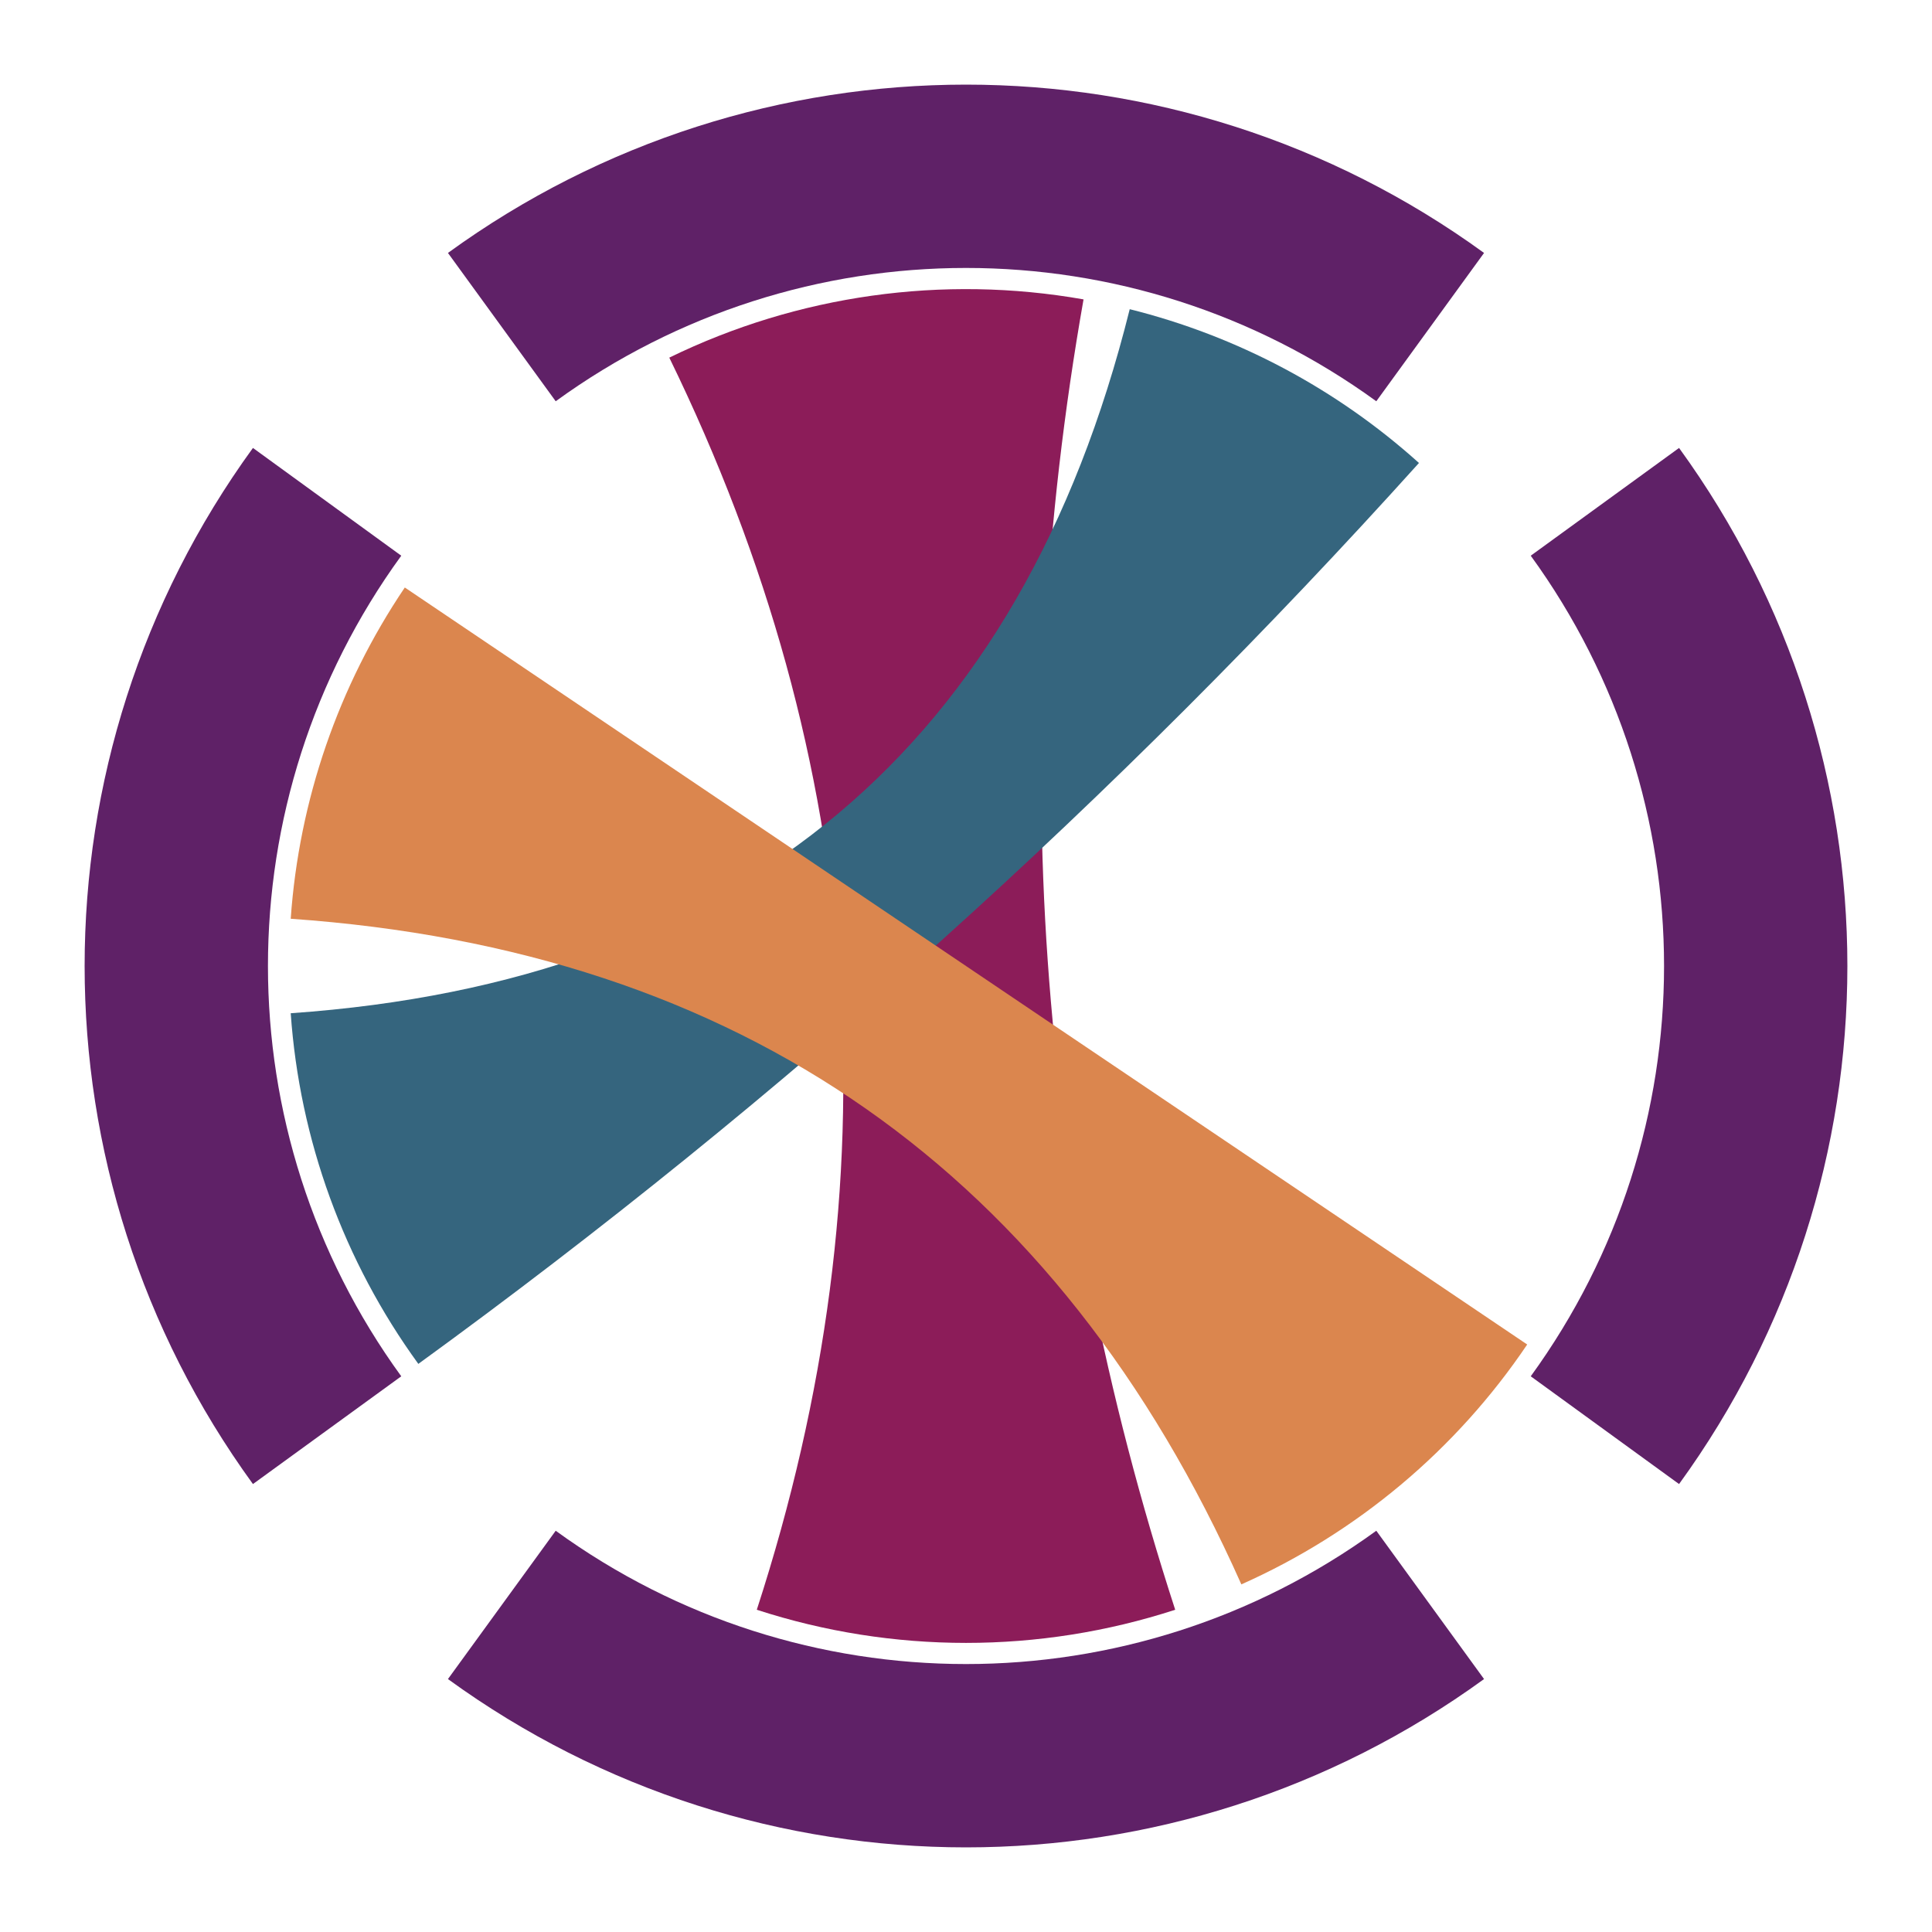
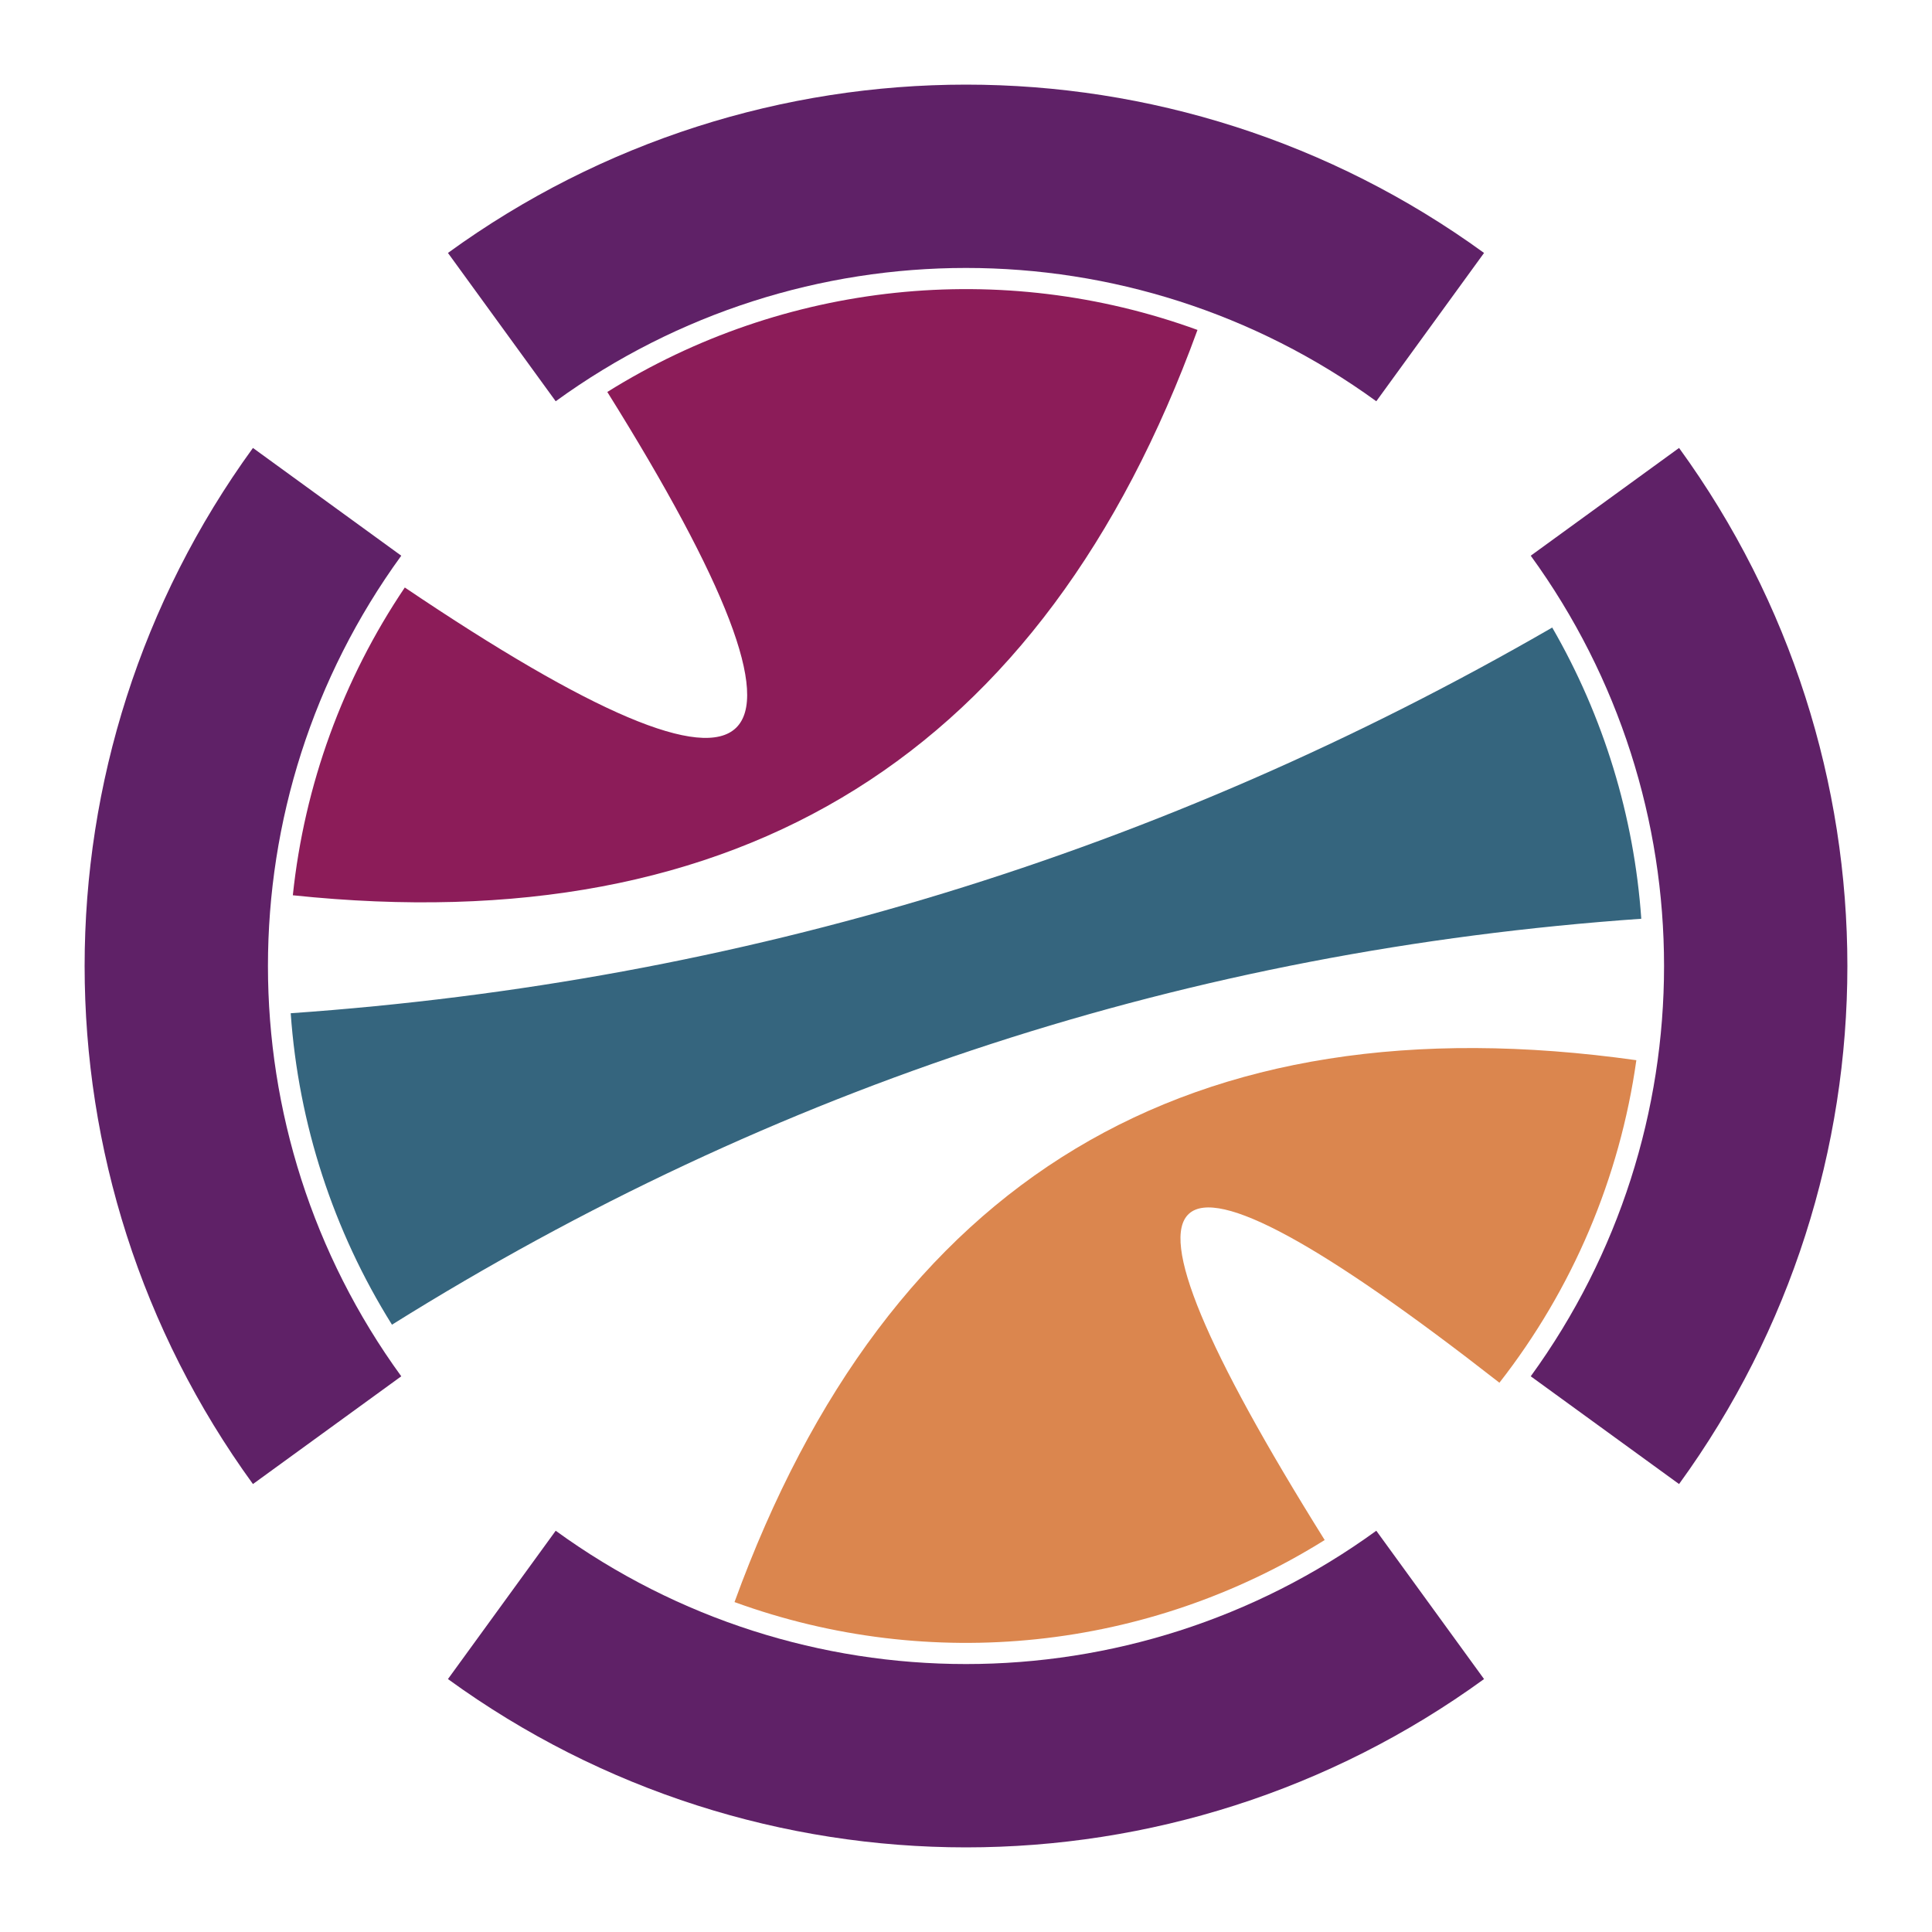
<svg xmlns="http://www.w3.org/2000/svg" viewBox="13.00 13.00 274.00 274.00">
  <path d="M 84.17 59.39 A 112 112 0 0 1 215.83 59.39" fill="none" stroke="#5F2167" stroke-width="26" />
  <path d="M 240.61 84.17 A 112 112 0 0 1 240.61 215.83" fill="none" stroke="#5F2167" stroke-width="26" />
  <path d="M 215.83 240.61 A 112 112 0 0 1 84.17 240.61" fill="none" stroke="#5F2167" stroke-width="26" />
  <path d="M 59.39 215.83 A 112 112 0 0 1 59.39 84.17" fill="none" stroke="#5F2167" stroke-width="26" />
-   <path d="M 107.92 63.72 A 96 96 0 0 1 166.67 55.46 Q 150 150 179.67 241.30 A 96 96 0 0 1 120.33 241.30 Q 150 150 107.92 63.72 Z" fill="#8C1C59" />
-   <path d="M 173.22 56.85 A 96 96 0 0 1 214.24 78.66 Q 150 150 72.33 206.43 A 96 96 0 0 1 54.23 156.70 Q 150 150 173.22 56.85 Z" fill="#35657E" />
-   <path d="M 54.23 143.30 A 96 96 0 0 1 70.41 96.32 Q 150 150 229.59 203.68 A 96 96 0 0 1 189.05 237.70 Q 150 150 54.23 143.30 Z" fill="#DB864E" />
+   <path d="M 68.59 200.87 A 96 96 0 0 1 54.23 156.70 Q 150 150 233.14 102.00 A 96 96 0 0 1 245.77 143.30 Q 150 150 68.59 200.87 Z" fill="#35657E" />
+   <path d="M 99.13 68.59 A 96 96 0 0 1 182.83 59.79 Q 150 150 54.53 139.97 A 96 96 0 0 1 70.41 96.32 Q 150 150 99.13 68.59 Z" fill="#8C1C59" />
+   <path d="M 245.07 163.36 A 96 96 0 0 1 225.65 209.10 Q 150 150 200.87 231.41 A 96 96 0 0 1 117.17 240.21 Q 150 150 245.07 163.36 Z" fill="#DB864E" />
</svg>
